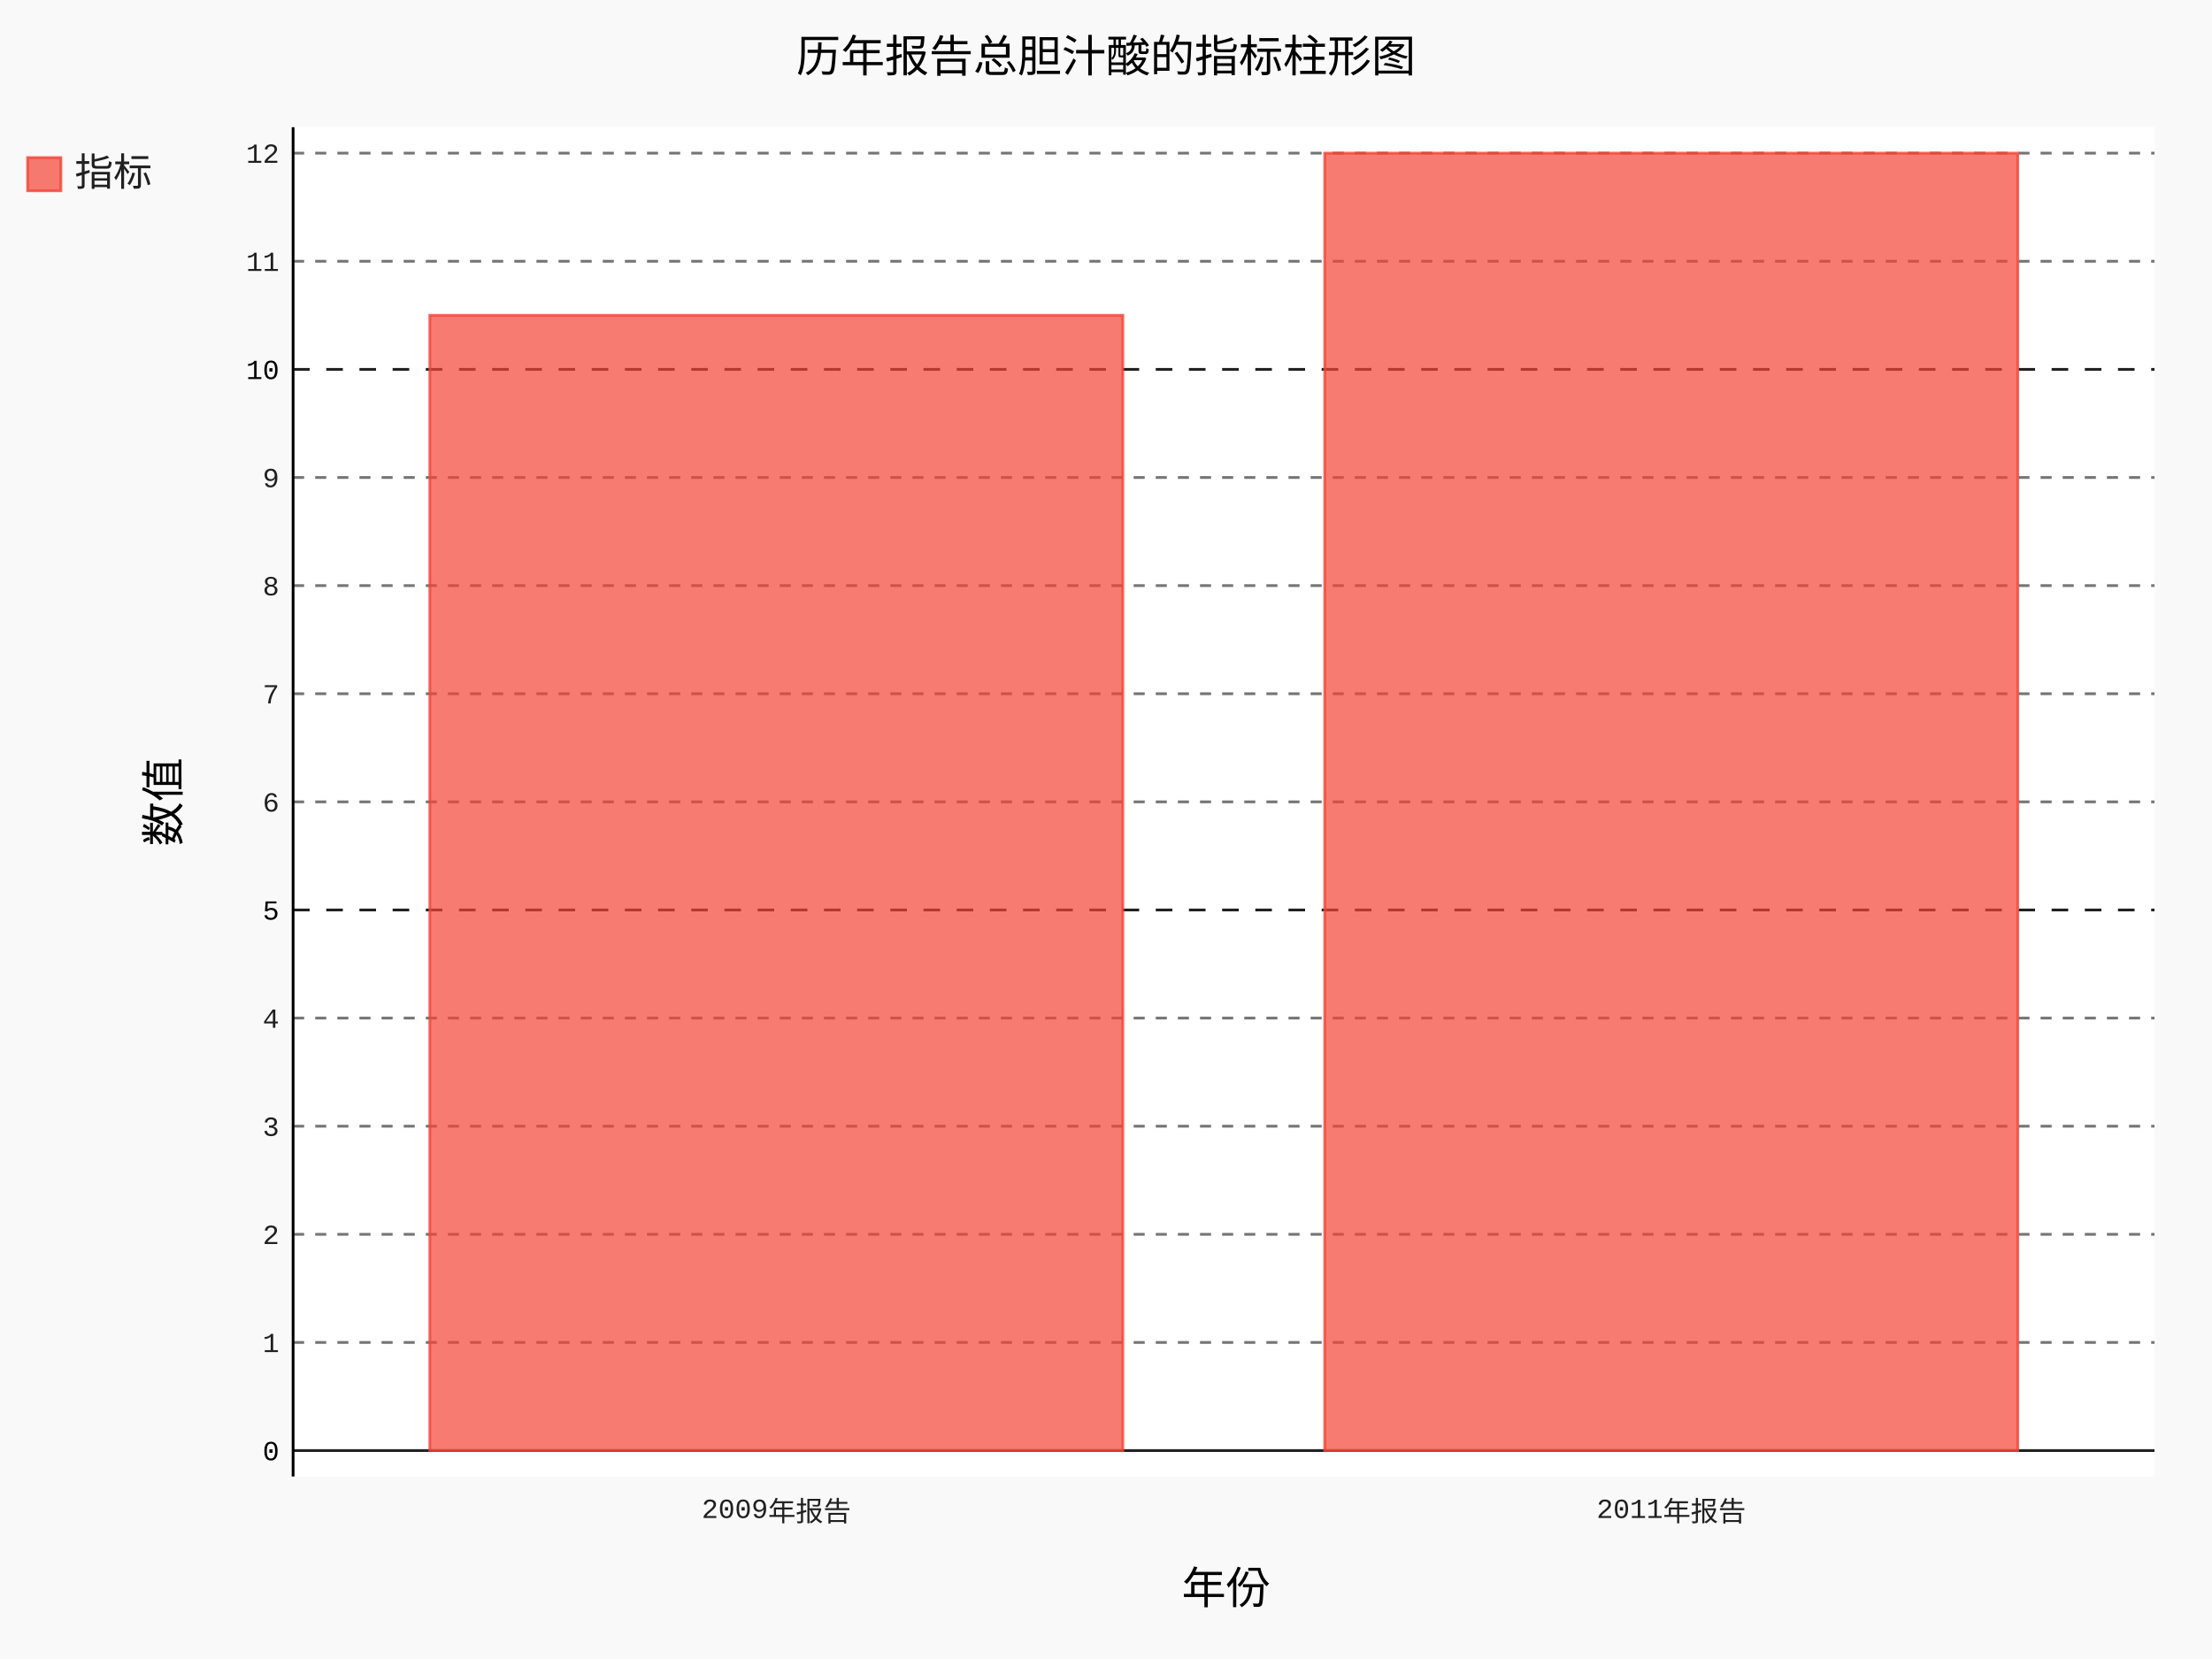
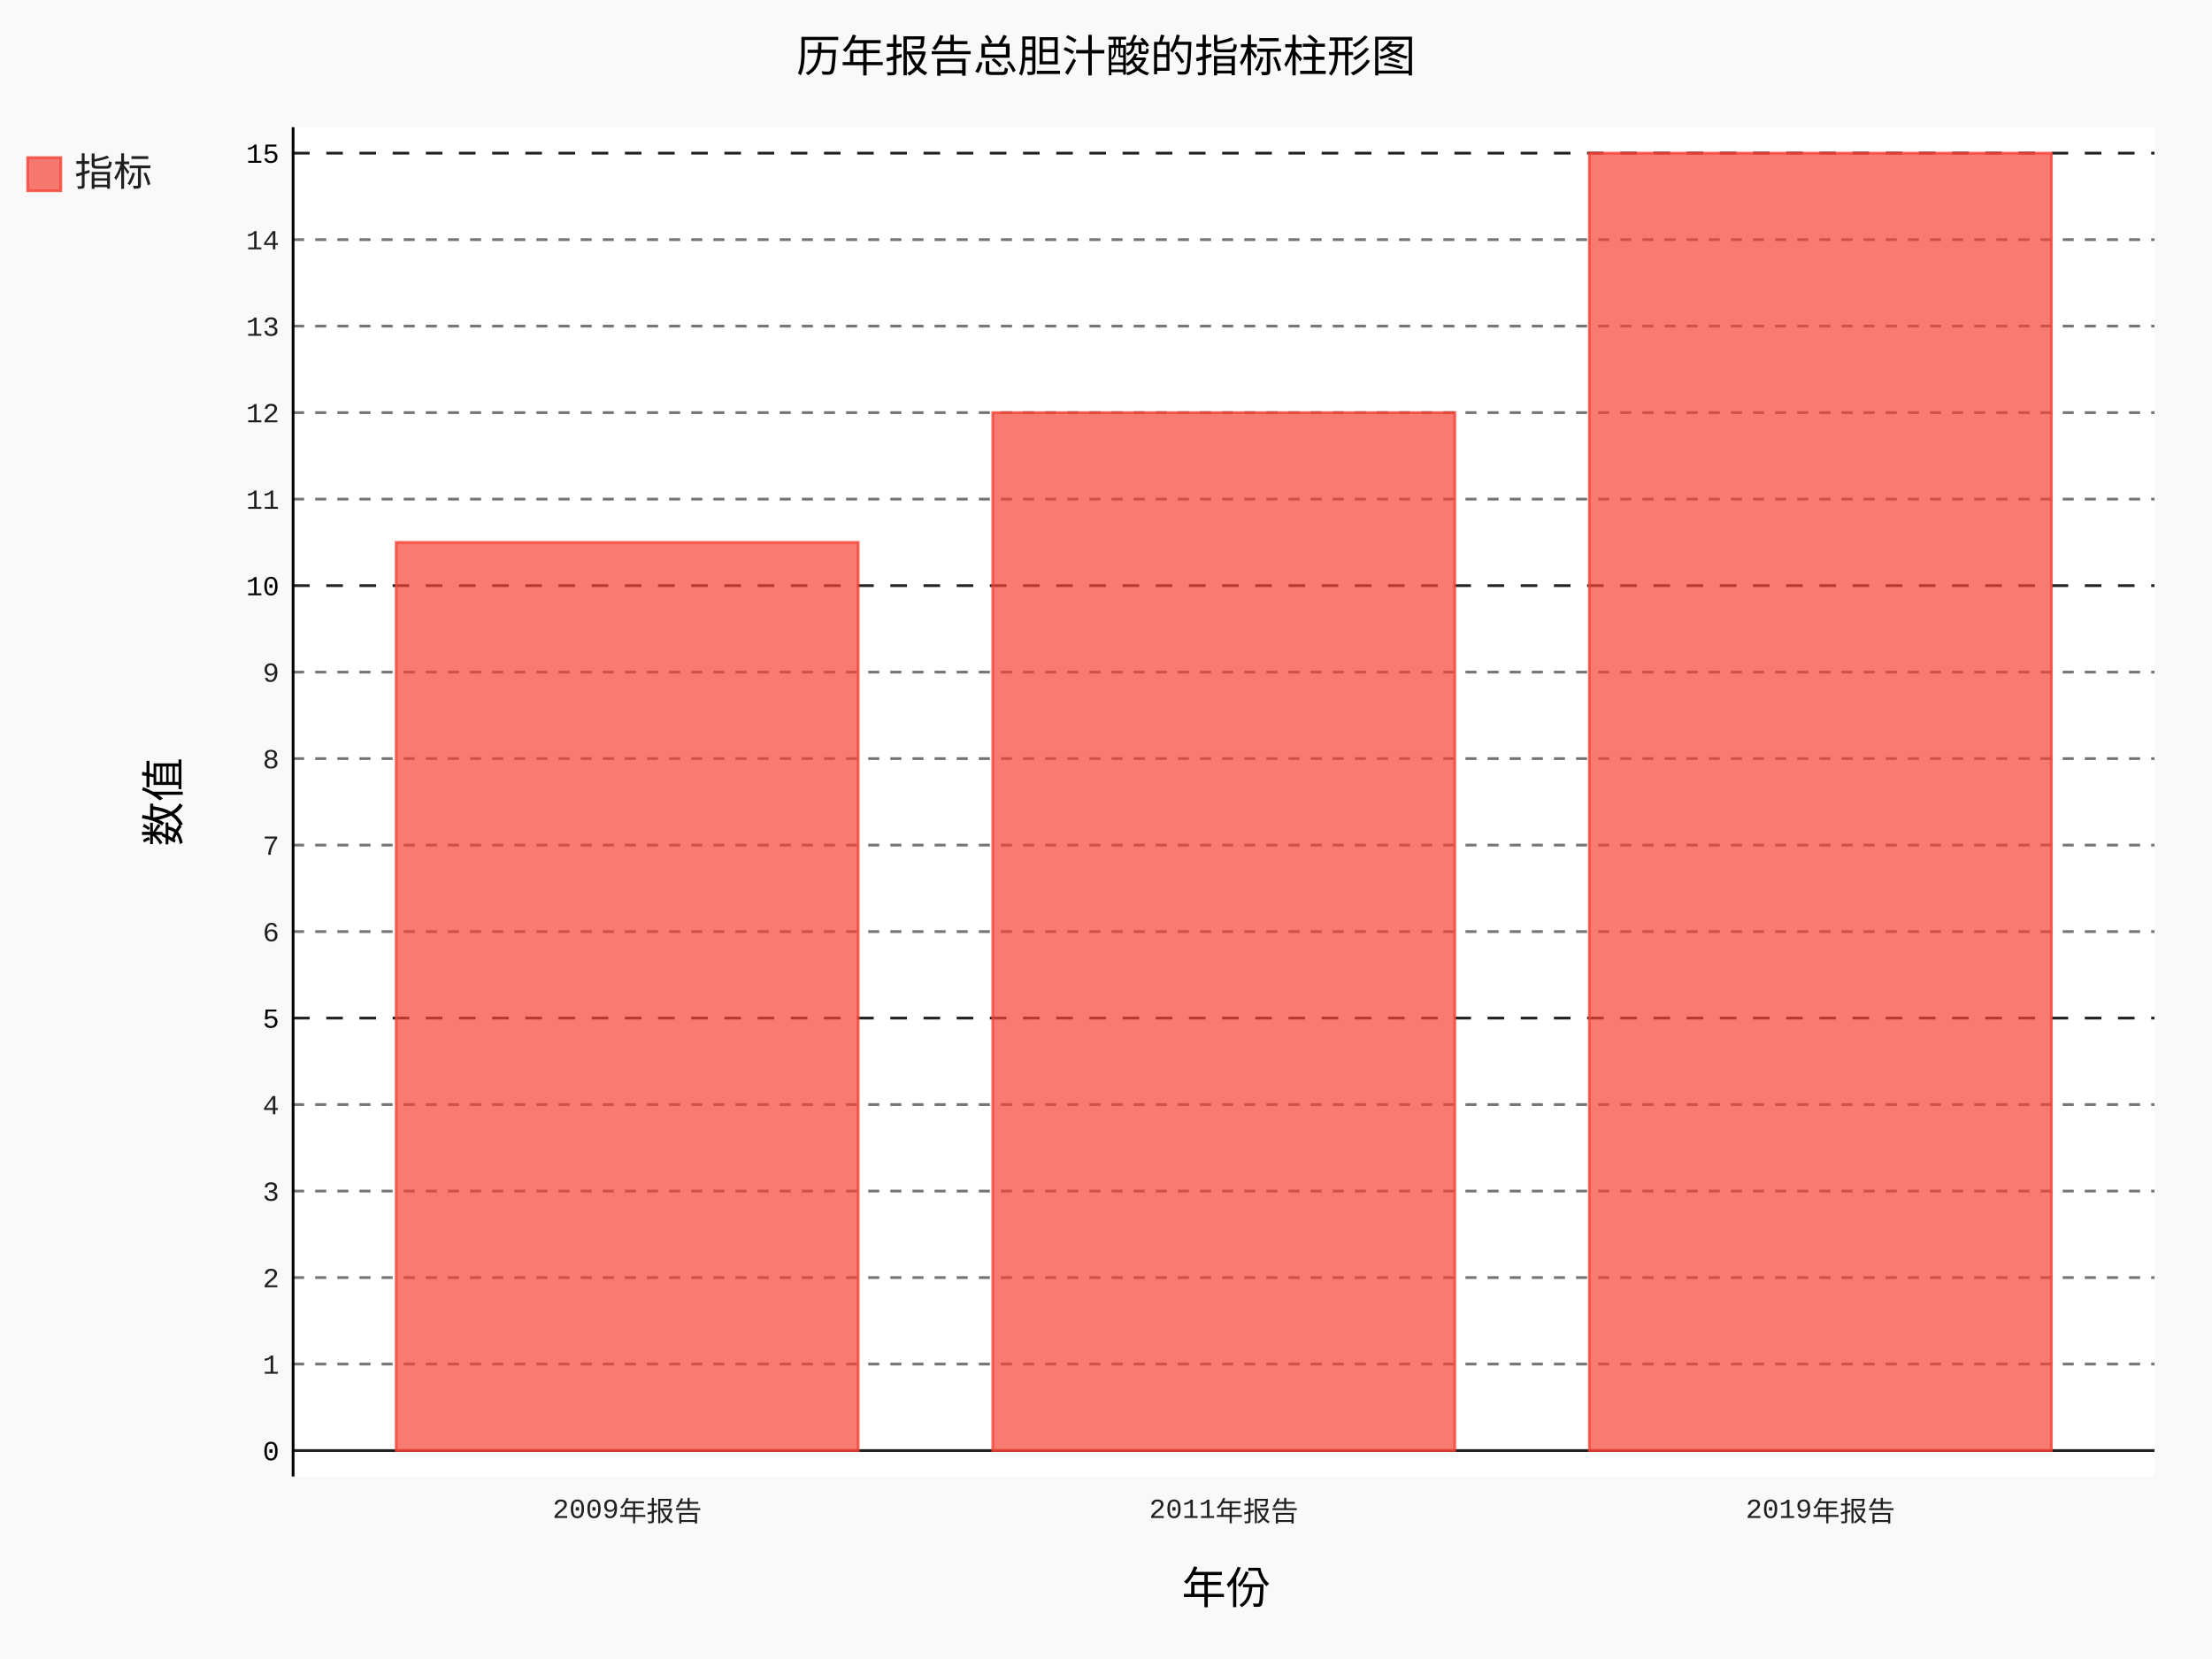
- <svg xmlns="http://www.w3.org/2000/svg" class="pygal-chart" id="chart-6cec0407-574c-4e35-8b28-f4c1b1524b0e" viewBox="0 0 800 600">
+ <svg xmlns="http://www.w3.org/2000/svg" class="pygal-chart" id="chart-7ac59e9d-a9fe-4b34-95c7-c4c0a1105efe" viewBox="0 0 800 600">
  <defs>
-     <style type="text/css">#chart-6cec0407-574c-4e35-8b28-f4c1b1524b0e{-webkit-user-select:none;-webkit-font-smoothing:antialiased;font-family:Consolas,"Liberation Mono",Menlo,Courier,monospace}#chart-6cec0407-574c-4e35-8b28-f4c1b1524b0e .title{font-family:Consolas,"Liberation Mono",Menlo,Courier,monospace;font-size:16px}#chart-6cec0407-574c-4e35-8b28-f4c1b1524b0e .legends .legend text{font-family:Consolas,"Liberation Mono",Menlo,Courier,monospace;font-size:14px}#chart-6cec0407-574c-4e35-8b28-f4c1b1524b0e .axis text{font-family:Consolas,"Liberation Mono",Menlo,Courier,monospace;font-size:10px}#chart-6cec0407-574c-4e35-8b28-f4c1b1524b0e .axis text.major{font-family:Consolas,"Liberation Mono",Menlo,Courier,monospace;font-size:10px}#chart-6cec0407-574c-4e35-8b28-f4c1b1524b0e .text-overlay text.value{font-family:Consolas,"Liberation Mono",Menlo,Courier,monospace;font-size:16px}#chart-6cec0407-574c-4e35-8b28-f4c1b1524b0e .text-overlay text.label{font-family:Consolas,"Liberation Mono",Menlo,Courier,monospace;font-size:10px}#chart-6cec0407-574c-4e35-8b28-f4c1b1524b0e .tooltip{font-family:Consolas,"Liberation Mono",Menlo,Courier,monospace;font-size:14px}#chart-6cec0407-574c-4e35-8b28-f4c1b1524b0e text.no_data{font-family:Consolas,"Liberation Mono",Menlo,Courier,monospace;font-size:64px}
- #chart-6cec0407-574c-4e35-8b28-f4c1b1524b0e{background-color:rgba(249,249,249,1)}#chart-6cec0407-574c-4e35-8b28-f4c1b1524b0e path,#chart-6cec0407-574c-4e35-8b28-f4c1b1524b0e line,#chart-6cec0407-574c-4e35-8b28-f4c1b1524b0e rect,#chart-6cec0407-574c-4e35-8b28-f4c1b1524b0e circle{-webkit-transition:150ms;-moz-transition:150ms;transition:150ms}#chart-6cec0407-574c-4e35-8b28-f4c1b1524b0e .graph &gt; .background{fill:rgba(249,249,249,1)}#chart-6cec0407-574c-4e35-8b28-f4c1b1524b0e .plot &gt; .background{fill:rgba(255,255,255,1)}#chart-6cec0407-574c-4e35-8b28-f4c1b1524b0e .graph{fill:rgba(0,0,0,.87)}#chart-6cec0407-574c-4e35-8b28-f4c1b1524b0e text.no_data{fill:rgba(0,0,0,1)}#chart-6cec0407-574c-4e35-8b28-f4c1b1524b0e .title{fill:rgba(0,0,0,1)}#chart-6cec0407-574c-4e35-8b28-f4c1b1524b0e .legends .legend text{fill:rgba(0,0,0,.87)}#chart-6cec0407-574c-4e35-8b28-f4c1b1524b0e .legends .legend:hover text{fill:rgba(0,0,0,1)}#chart-6cec0407-574c-4e35-8b28-f4c1b1524b0e .axis .line{stroke:rgba(0,0,0,1)}#chart-6cec0407-574c-4e35-8b28-f4c1b1524b0e .axis .guide.line{stroke:rgba(0,0,0,.54)}#chart-6cec0407-574c-4e35-8b28-f4c1b1524b0e .axis .major.line{stroke:rgba(0,0,0,.87)}#chart-6cec0407-574c-4e35-8b28-f4c1b1524b0e .axis text.major{fill:rgba(0,0,0,1)}#chart-6cec0407-574c-4e35-8b28-f4c1b1524b0e .axis.y .guides:hover .guide.line,#chart-6cec0407-574c-4e35-8b28-f4c1b1524b0e .line-graph .axis.x .guides:hover .guide.line,#chart-6cec0407-574c-4e35-8b28-f4c1b1524b0e .stackedline-graph .axis.x .guides:hover .guide.line,#chart-6cec0407-574c-4e35-8b28-f4c1b1524b0e .xy-graph .axis.x .guides:hover .guide.line{stroke:rgba(0,0,0,1)}#chart-6cec0407-574c-4e35-8b28-f4c1b1524b0e .axis .guides:hover text{fill:rgba(0,0,0,1)}#chart-6cec0407-574c-4e35-8b28-f4c1b1524b0e .reactive{fill-opacity:.7;stroke-opacity:.8}#chart-6cec0407-574c-4e35-8b28-f4c1b1524b0e .ci{stroke:rgba(0,0,0,.87)}#chart-6cec0407-574c-4e35-8b28-f4c1b1524b0e .reactive.active,#chart-6cec0407-574c-4e35-8b28-f4c1b1524b0e .active .reactive{fill-opacity:.8;stroke-opacity:.9;stroke-width:4}#chart-6cec0407-574c-4e35-8b28-f4c1b1524b0e .ci .reactive.active{stroke-width:1.5}#chart-6cec0407-574c-4e35-8b28-f4c1b1524b0e .series text{fill:rgba(0,0,0,1)}#chart-6cec0407-574c-4e35-8b28-f4c1b1524b0e .tooltip rect{fill:rgba(255,255,255,1);stroke:rgba(0,0,0,1);-webkit-transition:opacity 150ms;-moz-transition:opacity 150ms;transition:opacity 150ms}#chart-6cec0407-574c-4e35-8b28-f4c1b1524b0e .tooltip .label{fill:rgba(0,0,0,.87)}#chart-6cec0407-574c-4e35-8b28-f4c1b1524b0e .tooltip .label{fill:rgba(0,0,0,.87)}#chart-6cec0407-574c-4e35-8b28-f4c1b1524b0e .tooltip .legend{font-size:.8em;fill:rgba(0,0,0,.54)}#chart-6cec0407-574c-4e35-8b28-f4c1b1524b0e .tooltip .x_label{font-size:.6em;fill:rgba(0,0,0,1)}#chart-6cec0407-574c-4e35-8b28-f4c1b1524b0e .tooltip .xlink{font-size:.5em;text-decoration:underline}#chart-6cec0407-574c-4e35-8b28-f4c1b1524b0e .tooltip .value{font-size:1.5em}#chart-6cec0407-574c-4e35-8b28-f4c1b1524b0e .bound{font-size:.5em}#chart-6cec0407-574c-4e35-8b28-f4c1b1524b0e .max-value{font-size:.75em;fill:rgba(0,0,0,.54)}#chart-6cec0407-574c-4e35-8b28-f4c1b1524b0e .map-element{fill:rgba(255,255,255,1);stroke:rgba(0,0,0,.54) !important}#chart-6cec0407-574c-4e35-8b28-f4c1b1524b0e .map-element .reactive{fill-opacity:inherit;stroke-opacity:inherit}#chart-6cec0407-574c-4e35-8b28-f4c1b1524b0e .color-0,#chart-6cec0407-574c-4e35-8b28-f4c1b1524b0e .color-0 a:visited{stroke:#F44336;fill:#F44336}#chart-6cec0407-574c-4e35-8b28-f4c1b1524b0e .text-overlay .color-0 text{fill:black}
- #chart-6cec0407-574c-4e35-8b28-f4c1b1524b0e text.no_data{text-anchor:middle}#chart-6cec0407-574c-4e35-8b28-f4c1b1524b0e .guide.line{fill:none}#chart-6cec0407-574c-4e35-8b28-f4c1b1524b0e .centered{text-anchor:middle}#chart-6cec0407-574c-4e35-8b28-f4c1b1524b0e .title{text-anchor:middle}#chart-6cec0407-574c-4e35-8b28-f4c1b1524b0e .legends .legend text{fill-opacity:1}#chart-6cec0407-574c-4e35-8b28-f4c1b1524b0e .axis.x text{text-anchor:middle}#chart-6cec0407-574c-4e35-8b28-f4c1b1524b0e .axis.x:not(.web) text[transform]{text-anchor:start}#chart-6cec0407-574c-4e35-8b28-f4c1b1524b0e .axis.x:not(.web) text[transform].backwards{text-anchor:end}#chart-6cec0407-574c-4e35-8b28-f4c1b1524b0e .axis.y text{text-anchor:end}#chart-6cec0407-574c-4e35-8b28-f4c1b1524b0e .axis.y text[transform].backwards{text-anchor:start}#chart-6cec0407-574c-4e35-8b28-f4c1b1524b0e .axis.y2 text{text-anchor:start}#chart-6cec0407-574c-4e35-8b28-f4c1b1524b0e .axis.y2 text[transform].backwards{text-anchor:end}#chart-6cec0407-574c-4e35-8b28-f4c1b1524b0e .axis .guide.line{stroke-dasharray:4,4}#chart-6cec0407-574c-4e35-8b28-f4c1b1524b0e .axis .major.guide.line{stroke-dasharray:6,6}#chart-6cec0407-574c-4e35-8b28-f4c1b1524b0e .horizontal .axis.y .guide.line,#chart-6cec0407-574c-4e35-8b28-f4c1b1524b0e .horizontal .axis.y2 .guide.line,#chart-6cec0407-574c-4e35-8b28-f4c1b1524b0e .vertical .axis.x .guide.line{opacity:0}#chart-6cec0407-574c-4e35-8b28-f4c1b1524b0e .horizontal .axis.always_show .guide.line,#chart-6cec0407-574c-4e35-8b28-f4c1b1524b0e .vertical .axis.always_show .guide.line{opacity:1 !important}#chart-6cec0407-574c-4e35-8b28-f4c1b1524b0e .axis.y .guides:hover .guide.line,#chart-6cec0407-574c-4e35-8b28-f4c1b1524b0e .axis.y2 .guides:hover .guide.line,#chart-6cec0407-574c-4e35-8b28-f4c1b1524b0e .axis.x .guides:hover .guide.line{opacity:1}#chart-6cec0407-574c-4e35-8b28-f4c1b1524b0e .axis .guides:hover text{opacity:1}#chart-6cec0407-574c-4e35-8b28-f4c1b1524b0e .nofill{fill:none}#chart-6cec0407-574c-4e35-8b28-f4c1b1524b0e .subtle-fill{fill-opacity:.2}#chart-6cec0407-574c-4e35-8b28-f4c1b1524b0e .dot{stroke-width:1px;fill-opacity:1}#chart-6cec0407-574c-4e35-8b28-f4c1b1524b0e .dot.active{stroke-width:5px}#chart-6cec0407-574c-4e35-8b28-f4c1b1524b0e .dot.negative{fill:transparent}#chart-6cec0407-574c-4e35-8b28-f4c1b1524b0e text,#chart-6cec0407-574c-4e35-8b28-f4c1b1524b0e tspan{stroke:none !important}#chart-6cec0407-574c-4e35-8b28-f4c1b1524b0e .series text.active{opacity:1}#chart-6cec0407-574c-4e35-8b28-f4c1b1524b0e .tooltip rect{fill-opacity:.95;stroke-width:.5}#chart-6cec0407-574c-4e35-8b28-f4c1b1524b0e .tooltip text{fill-opacity:1}#chart-6cec0407-574c-4e35-8b28-f4c1b1524b0e .showable{visibility:hidden}#chart-6cec0407-574c-4e35-8b28-f4c1b1524b0e .showable.shown{visibility:visible}#chart-6cec0407-574c-4e35-8b28-f4c1b1524b0e .gauge-background{fill:rgba(229,229,229,1);stroke:none}#chart-6cec0407-574c-4e35-8b28-f4c1b1524b0e .bg-lines{stroke:rgba(249,249,249,1);stroke-width:2px}</style>
+     <style type="text/css">#chart-7ac59e9d-a9fe-4b34-95c7-c4c0a1105efe{-webkit-user-select:none;-webkit-font-smoothing:antialiased;font-family:Consolas,"Liberation Mono",Menlo,Courier,monospace}#chart-7ac59e9d-a9fe-4b34-95c7-c4c0a1105efe .title{font-family:Consolas,"Liberation Mono",Menlo,Courier,monospace;font-size:16px}#chart-7ac59e9d-a9fe-4b34-95c7-c4c0a1105efe .legends .legend text{font-family:Consolas,"Liberation Mono",Menlo,Courier,monospace;font-size:14px}#chart-7ac59e9d-a9fe-4b34-95c7-c4c0a1105efe .axis text{font-family:Consolas,"Liberation Mono",Menlo,Courier,monospace;font-size:10px}#chart-7ac59e9d-a9fe-4b34-95c7-c4c0a1105efe .axis text.major{font-family:Consolas,"Liberation Mono",Menlo,Courier,monospace;font-size:10px}#chart-7ac59e9d-a9fe-4b34-95c7-c4c0a1105efe .text-overlay text.value{font-family:Consolas,"Liberation Mono",Menlo,Courier,monospace;font-size:16px}#chart-7ac59e9d-a9fe-4b34-95c7-c4c0a1105efe .text-overlay text.label{font-family:Consolas,"Liberation Mono",Menlo,Courier,monospace;font-size:10px}#chart-7ac59e9d-a9fe-4b34-95c7-c4c0a1105efe .tooltip{font-family:Consolas,"Liberation Mono",Menlo,Courier,monospace;font-size:14px}#chart-7ac59e9d-a9fe-4b34-95c7-c4c0a1105efe text.no_data{font-family:Consolas,"Liberation Mono",Menlo,Courier,monospace;font-size:64px}
+ #chart-7ac59e9d-a9fe-4b34-95c7-c4c0a1105efe{background-color:rgba(249,249,249,1)}#chart-7ac59e9d-a9fe-4b34-95c7-c4c0a1105efe path,#chart-7ac59e9d-a9fe-4b34-95c7-c4c0a1105efe line,#chart-7ac59e9d-a9fe-4b34-95c7-c4c0a1105efe rect,#chart-7ac59e9d-a9fe-4b34-95c7-c4c0a1105efe circle{-webkit-transition:150ms;-moz-transition:150ms;transition:150ms}#chart-7ac59e9d-a9fe-4b34-95c7-c4c0a1105efe .graph &gt; .background{fill:rgba(249,249,249,1)}#chart-7ac59e9d-a9fe-4b34-95c7-c4c0a1105efe .plot &gt; .background{fill:rgba(255,255,255,1)}#chart-7ac59e9d-a9fe-4b34-95c7-c4c0a1105efe .graph{fill:rgba(0,0,0,.87)}#chart-7ac59e9d-a9fe-4b34-95c7-c4c0a1105efe text.no_data{fill:rgba(0,0,0,1)}#chart-7ac59e9d-a9fe-4b34-95c7-c4c0a1105efe .title{fill:rgba(0,0,0,1)}#chart-7ac59e9d-a9fe-4b34-95c7-c4c0a1105efe .legends .legend text{fill:rgba(0,0,0,.87)}#chart-7ac59e9d-a9fe-4b34-95c7-c4c0a1105efe .legends .legend:hover text{fill:rgba(0,0,0,1)}#chart-7ac59e9d-a9fe-4b34-95c7-c4c0a1105efe .axis .line{stroke:rgba(0,0,0,1)}#chart-7ac59e9d-a9fe-4b34-95c7-c4c0a1105efe .axis .guide.line{stroke:rgba(0,0,0,.54)}#chart-7ac59e9d-a9fe-4b34-95c7-c4c0a1105efe .axis .major.line{stroke:rgba(0,0,0,.87)}#chart-7ac59e9d-a9fe-4b34-95c7-c4c0a1105efe .axis text.major{fill:rgba(0,0,0,1)}#chart-7ac59e9d-a9fe-4b34-95c7-c4c0a1105efe .axis.y .guides:hover .guide.line,#chart-7ac59e9d-a9fe-4b34-95c7-c4c0a1105efe .line-graph .axis.x .guides:hover .guide.line,#chart-7ac59e9d-a9fe-4b34-95c7-c4c0a1105efe .stackedline-graph .axis.x .guides:hover .guide.line,#chart-7ac59e9d-a9fe-4b34-95c7-c4c0a1105efe .xy-graph .axis.x .guides:hover .guide.line{stroke:rgba(0,0,0,1)}#chart-7ac59e9d-a9fe-4b34-95c7-c4c0a1105efe .axis .guides:hover text{fill:rgba(0,0,0,1)}#chart-7ac59e9d-a9fe-4b34-95c7-c4c0a1105efe .reactive{fill-opacity:.7;stroke-opacity:.8}#chart-7ac59e9d-a9fe-4b34-95c7-c4c0a1105efe .ci{stroke:rgba(0,0,0,.87)}#chart-7ac59e9d-a9fe-4b34-95c7-c4c0a1105efe .reactive.active,#chart-7ac59e9d-a9fe-4b34-95c7-c4c0a1105efe .active .reactive{fill-opacity:.8;stroke-opacity:.9;stroke-width:4}#chart-7ac59e9d-a9fe-4b34-95c7-c4c0a1105efe .ci .reactive.active{stroke-width:1.5}#chart-7ac59e9d-a9fe-4b34-95c7-c4c0a1105efe .series text{fill:rgba(0,0,0,1)}#chart-7ac59e9d-a9fe-4b34-95c7-c4c0a1105efe .tooltip rect{fill:rgba(255,255,255,1);stroke:rgba(0,0,0,1);-webkit-transition:opacity 150ms;-moz-transition:opacity 150ms;transition:opacity 150ms}#chart-7ac59e9d-a9fe-4b34-95c7-c4c0a1105efe .tooltip .label{fill:rgba(0,0,0,.87)}#chart-7ac59e9d-a9fe-4b34-95c7-c4c0a1105efe .tooltip .label{fill:rgba(0,0,0,.87)}#chart-7ac59e9d-a9fe-4b34-95c7-c4c0a1105efe .tooltip .legend{font-size:.8em;fill:rgba(0,0,0,.54)}#chart-7ac59e9d-a9fe-4b34-95c7-c4c0a1105efe .tooltip .x_label{font-size:.6em;fill:rgba(0,0,0,1)}#chart-7ac59e9d-a9fe-4b34-95c7-c4c0a1105efe .tooltip .xlink{font-size:.5em;text-decoration:underline}#chart-7ac59e9d-a9fe-4b34-95c7-c4c0a1105efe .tooltip .value{font-size:1.5em}#chart-7ac59e9d-a9fe-4b34-95c7-c4c0a1105efe .bound{font-size:.5em}#chart-7ac59e9d-a9fe-4b34-95c7-c4c0a1105efe .max-value{font-size:.75em;fill:rgba(0,0,0,.54)}#chart-7ac59e9d-a9fe-4b34-95c7-c4c0a1105efe .map-element{fill:rgba(255,255,255,1);stroke:rgba(0,0,0,.54) !important}#chart-7ac59e9d-a9fe-4b34-95c7-c4c0a1105efe .map-element .reactive{fill-opacity:inherit;stroke-opacity:inherit}#chart-7ac59e9d-a9fe-4b34-95c7-c4c0a1105efe .color-0,#chart-7ac59e9d-a9fe-4b34-95c7-c4c0a1105efe .color-0 a:visited{stroke:#F44336;fill:#F44336}#chart-7ac59e9d-a9fe-4b34-95c7-c4c0a1105efe .text-overlay .color-0 text{fill:black}
+ #chart-7ac59e9d-a9fe-4b34-95c7-c4c0a1105efe text.no_data{text-anchor:middle}#chart-7ac59e9d-a9fe-4b34-95c7-c4c0a1105efe .guide.line{fill:none}#chart-7ac59e9d-a9fe-4b34-95c7-c4c0a1105efe .centered{text-anchor:middle}#chart-7ac59e9d-a9fe-4b34-95c7-c4c0a1105efe .title{text-anchor:middle}#chart-7ac59e9d-a9fe-4b34-95c7-c4c0a1105efe .legends .legend text{fill-opacity:1}#chart-7ac59e9d-a9fe-4b34-95c7-c4c0a1105efe .axis.x text{text-anchor:middle}#chart-7ac59e9d-a9fe-4b34-95c7-c4c0a1105efe .axis.x:not(.web) text[transform]{text-anchor:start}#chart-7ac59e9d-a9fe-4b34-95c7-c4c0a1105efe .axis.x:not(.web) text[transform].backwards{text-anchor:end}#chart-7ac59e9d-a9fe-4b34-95c7-c4c0a1105efe .axis.y text{text-anchor:end}#chart-7ac59e9d-a9fe-4b34-95c7-c4c0a1105efe .axis.y text[transform].backwards{text-anchor:start}#chart-7ac59e9d-a9fe-4b34-95c7-c4c0a1105efe .axis.y2 text{text-anchor:start}#chart-7ac59e9d-a9fe-4b34-95c7-c4c0a1105efe .axis.y2 text[transform].backwards{text-anchor:end}#chart-7ac59e9d-a9fe-4b34-95c7-c4c0a1105efe .axis .guide.line{stroke-dasharray:4,4}#chart-7ac59e9d-a9fe-4b34-95c7-c4c0a1105efe .axis .major.guide.line{stroke-dasharray:6,6}#chart-7ac59e9d-a9fe-4b34-95c7-c4c0a1105efe .horizontal .axis.y .guide.line,#chart-7ac59e9d-a9fe-4b34-95c7-c4c0a1105efe .horizontal .axis.y2 .guide.line,#chart-7ac59e9d-a9fe-4b34-95c7-c4c0a1105efe .vertical .axis.x .guide.line{opacity:0}#chart-7ac59e9d-a9fe-4b34-95c7-c4c0a1105efe .horizontal .axis.always_show .guide.line,#chart-7ac59e9d-a9fe-4b34-95c7-c4c0a1105efe .vertical .axis.always_show .guide.line{opacity:1 !important}#chart-7ac59e9d-a9fe-4b34-95c7-c4c0a1105efe .axis.y .guides:hover .guide.line,#chart-7ac59e9d-a9fe-4b34-95c7-c4c0a1105efe .axis.y2 .guides:hover .guide.line,#chart-7ac59e9d-a9fe-4b34-95c7-c4c0a1105efe .axis.x .guides:hover .guide.line{opacity:1}#chart-7ac59e9d-a9fe-4b34-95c7-c4c0a1105efe .axis .guides:hover text{opacity:1}#chart-7ac59e9d-a9fe-4b34-95c7-c4c0a1105efe .nofill{fill:none}#chart-7ac59e9d-a9fe-4b34-95c7-c4c0a1105efe .subtle-fill{fill-opacity:.2}#chart-7ac59e9d-a9fe-4b34-95c7-c4c0a1105efe .dot{stroke-width:1px;fill-opacity:1}#chart-7ac59e9d-a9fe-4b34-95c7-c4c0a1105efe .dot.active{stroke-width:5px}#chart-7ac59e9d-a9fe-4b34-95c7-c4c0a1105efe .dot.negative{fill:transparent}#chart-7ac59e9d-a9fe-4b34-95c7-c4c0a1105efe text,#chart-7ac59e9d-a9fe-4b34-95c7-c4c0a1105efe tspan{stroke:none !important}#chart-7ac59e9d-a9fe-4b34-95c7-c4c0a1105efe .series text.active{opacity:1}#chart-7ac59e9d-a9fe-4b34-95c7-c4c0a1105efe .tooltip rect{fill-opacity:.95;stroke-width:.5}#chart-7ac59e9d-a9fe-4b34-95c7-c4c0a1105efe .tooltip text{fill-opacity:1}#chart-7ac59e9d-a9fe-4b34-95c7-c4c0a1105efe .showable{visibility:hidden}#chart-7ac59e9d-a9fe-4b34-95c7-c4c0a1105efe .showable.shown{visibility:visible}#chart-7ac59e9d-a9fe-4b34-95c7-c4c0a1105efe .gauge-background{fill:rgba(229,229,229,1);stroke:none}#chart-7ac59e9d-a9fe-4b34-95c7-c4c0a1105efe .bg-lines{stroke:rgba(249,249,249,1);stroke-width:2px}</style>
  </defs>
  <g class="graph bar-graph vertical">
    <rect class="background" height="600" width="800" x="0" y="0" />
    <g class="plot" transform="translate(106, 46)">
      <rect class="background" height="488" width="673.2" x="0" y="0" />
      <g class="axis y always_show">
        <g class="guides">
          <path class="axis major line" d="M0 478.615 h673.2" />
          <text class="major" x="-5" y="482.115">0</text>
        </g>
        <g class="guides">
-           <path class="guide line" d="M0 439.513 h673.2" />
-           <text class="" x="-5" y="443.013">1</text>
+           <path class="guide line" d="M0 447.333 h673.2" />
+           <text class="" x="-5" y="450.833">1</text>
        </g>
        <g class="guides">
-           <path class="guide line" d="M0 400.41 h673.2" />
-           <text class="" x="-5" y="403.91">2</text>
+           <path class="guide line" d="M0 416.051 h673.2" />
+           <text class="" x="-5" y="419.551">2</text>
        </g>
        <g class="guides">
-           <path class="guide line" d="M0 361.308 h673.2" />
-           <text class="" x="-5" y="364.808">3</text>
+           <path class="guide line" d="M0 384.769 h673.2" />
+           <text class="" x="-5" y="388.269">3</text>
        </g>
        <g class="guides">
-           <path class="guide line" d="M0 322.205 h673.2" />
-           <text class="" x="-5" y="325.705">4</text>
+           <path class="guide line" d="M0 353.487 h673.2" />
+           <text class="" x="-5" y="356.987">4</text>
        </g>
        <g class="guides">
-           <path class="major guide line" d="M0 283.103 h673.2" />
-           <text class="major" x="-5" y="286.603">5</text>
+           <path class="major guide line" d="M0 322.205 h673.2" />
+           <text class="major" x="-5" y="325.705">5</text>
        </g>
        <g class="guides">
-           <path class="guide line" d="M0 244 h673.2" />
-           <text class="" x="-5" y="247.5">6</text>
+           <path class="guide line" d="M0 290.923 h673.2" />
+           <text class="" x="-5" y="294.423">6</text>
        </g>
        <g class="guides">
-           <path class="guide line" d="M0 204.897 h673.2" />
-           <text class="" x="-5" y="208.397">7</text>
+           <path class="guide line" d="M0 259.641 h673.2" />
+           <text class="" x="-5" y="263.141">7</text>
        </g>
        <g class="guides">
-           <path class="guide line" d="M0 165.795 h673.2" />
-           <text class="" x="-5" y="169.295">8</text>
+           <path class="guide line" d="M0 228.359 h673.2" />
+           <text class="" x="-5" y="231.859">8</text>
        </g>
        <g class="guides">
-           <path class="guide line" d="M0 126.692 h673.2" />
-           <text class="" x="-5" y="130.192">9</text>
+           <path class="guide line" d="M0 197.077 h673.2" />
+           <text class="" x="-5" y="200.577">9</text>
        </g>
        <g class="guides">
-           <path class="major guide line" d="M0 87.59 h673.2" />
-           <text class="major" x="-5" y="91.09">10</text>
+           <path class="major guide line" d="M0 165.795 h673.2" />
+           <text class="major" x="-5" y="169.295">10</text>
        </g>
        <g class="guides">
-           <path class="guide line" d="M0 48.487 h673.2" />
-           <text class="" x="-5" y="51.987">11</text>
+           <path class="guide line" d="M0 134.513 h673.2" />
+           <text class="" x="-5" y="138.013">11</text>
        </g>
        <g class="guides">
-           <path class="guide line" d="M0 9.385 h673.2" />
-           <text class="" x="-5" y="12.885">12</text>
+           <path class="guide line" d="M0 103.231 h673.2" />
+           <text class="" x="-5" y="106.731">12</text>
+         </g>
+         <g class="guides">
+           <path class="guide line" d="M0 71.949 h673.2" />
+           <text class="" x="-5" y="75.449">13</text>
+         </g>
+         <g class="guides">
+           <path class="guide line" d="M0 40.667 h673.2" />
+           <text class="" x="-5" y="44.167">14</text>
+         </g>
+         <g class="guides">
+           <path class="major guide line" d="M0 9.385 h673.2" />
+           <text class="major" x="-5" y="12.885">15</text>
        </g>
      </g>
      <g class="axis x">
        <path class="line" d="M0 0 v488" />
        <g class="guides">
-           <path class="guide line" d="M174.773 0 v488" />
-           <text class="" x="174.773" y="503.0">2009年报告</text>
+           <path class="guide line" d="M120.831 0 v488" />
+           <text class="" x="120.831" y="503.0">2009年报告</text>
        </g>
        <g class="guides">
-           <path class="guide line" d="M498.427 0 v488" />
-           <text class="" x="498.427" y="503.0">2011年报告</text>
+           <path class="guide line" d="M336.6 0 v488" />
+           <text class="" x="336.6" y="503.0">2011年报告</text>
+         </g>
+         <g class="guides">
+           <path class="guide line" d="M552.369 0 v488" />
+           <text class="" x="552.369" y="503.0">2019年报告</text>
        </g>
      </g>
      <g class="series serie-0 color-0">
        <g class="bars">
          <g class="bar">
-             <rect class="rect reactive tooltip-trigger" height="410.577" rx="0" ry="0" width="250.638" x="49.454" y="68.038" />
+             <rect class="rect reactive tooltip-trigger" height="328.462" rx="0" ry="0" width="167.092" x="37.285" y="150.154" />
          </g>
          <g class="bar">
-             <rect class="rect reactive tooltip-trigger" height="469.231" rx="0" ry="0" width="250.638" x="373.108" y="9.385" />
+             <rect class="rect reactive tooltip-trigger" height="375.385" rx="0" ry="0" width="167.092" x="253.054" y="103.231" />
+           </g>
+           <g class="bar">
+             <rect class="rect reactive tooltip-trigger" height="469.231" rx="0" ry="0" width="167.092" x="468.823" y="9.385" />
          </g>
        </g>
      </g>
    </g>
    <g class="titles">
      <text class="title plot_title" x="400.0" y="26">历年报告总胆汁酸的指标柱形图</text>
      <text class="title" x="443.4" y="580">年份</text>
      <text class="title" transform="rotate(-90 38.8 290)" x="38.8" y="316.0">数值</text>
    </g>
    <g class="plot overlay" transform="translate(106, 46)">
      <g class="series serie-0 color-0" />
    </g>
    <g class="plot text-overlay" transform="translate(106, 46)">
      <g class="series serie-0 color-0" />
    </g>
    <g class="plot tooltip-overlay" transform="translate(106, 46)">
      <g class="tooltip" style="opacity: 0" transform="translate(0 0)">
        <rect class="tooltip-box" height="0" rx="0" ry="0" width="0" />
        <g class="text" />
      </g>
    </g>
    <g class="legends" transform="translate(10, 56)">
      <g class="legend reactive activate-serie" id="activate-serie-0">
        <rect class="color-0 reactive" height="12" width="12" x="0.0" y="1.0" />
        <text x="17.0" y="11.2">指标</text>
      </g>
    </g>
    <g class="legends" transform="translate(790, 56)" />
  </g>
</svg>
